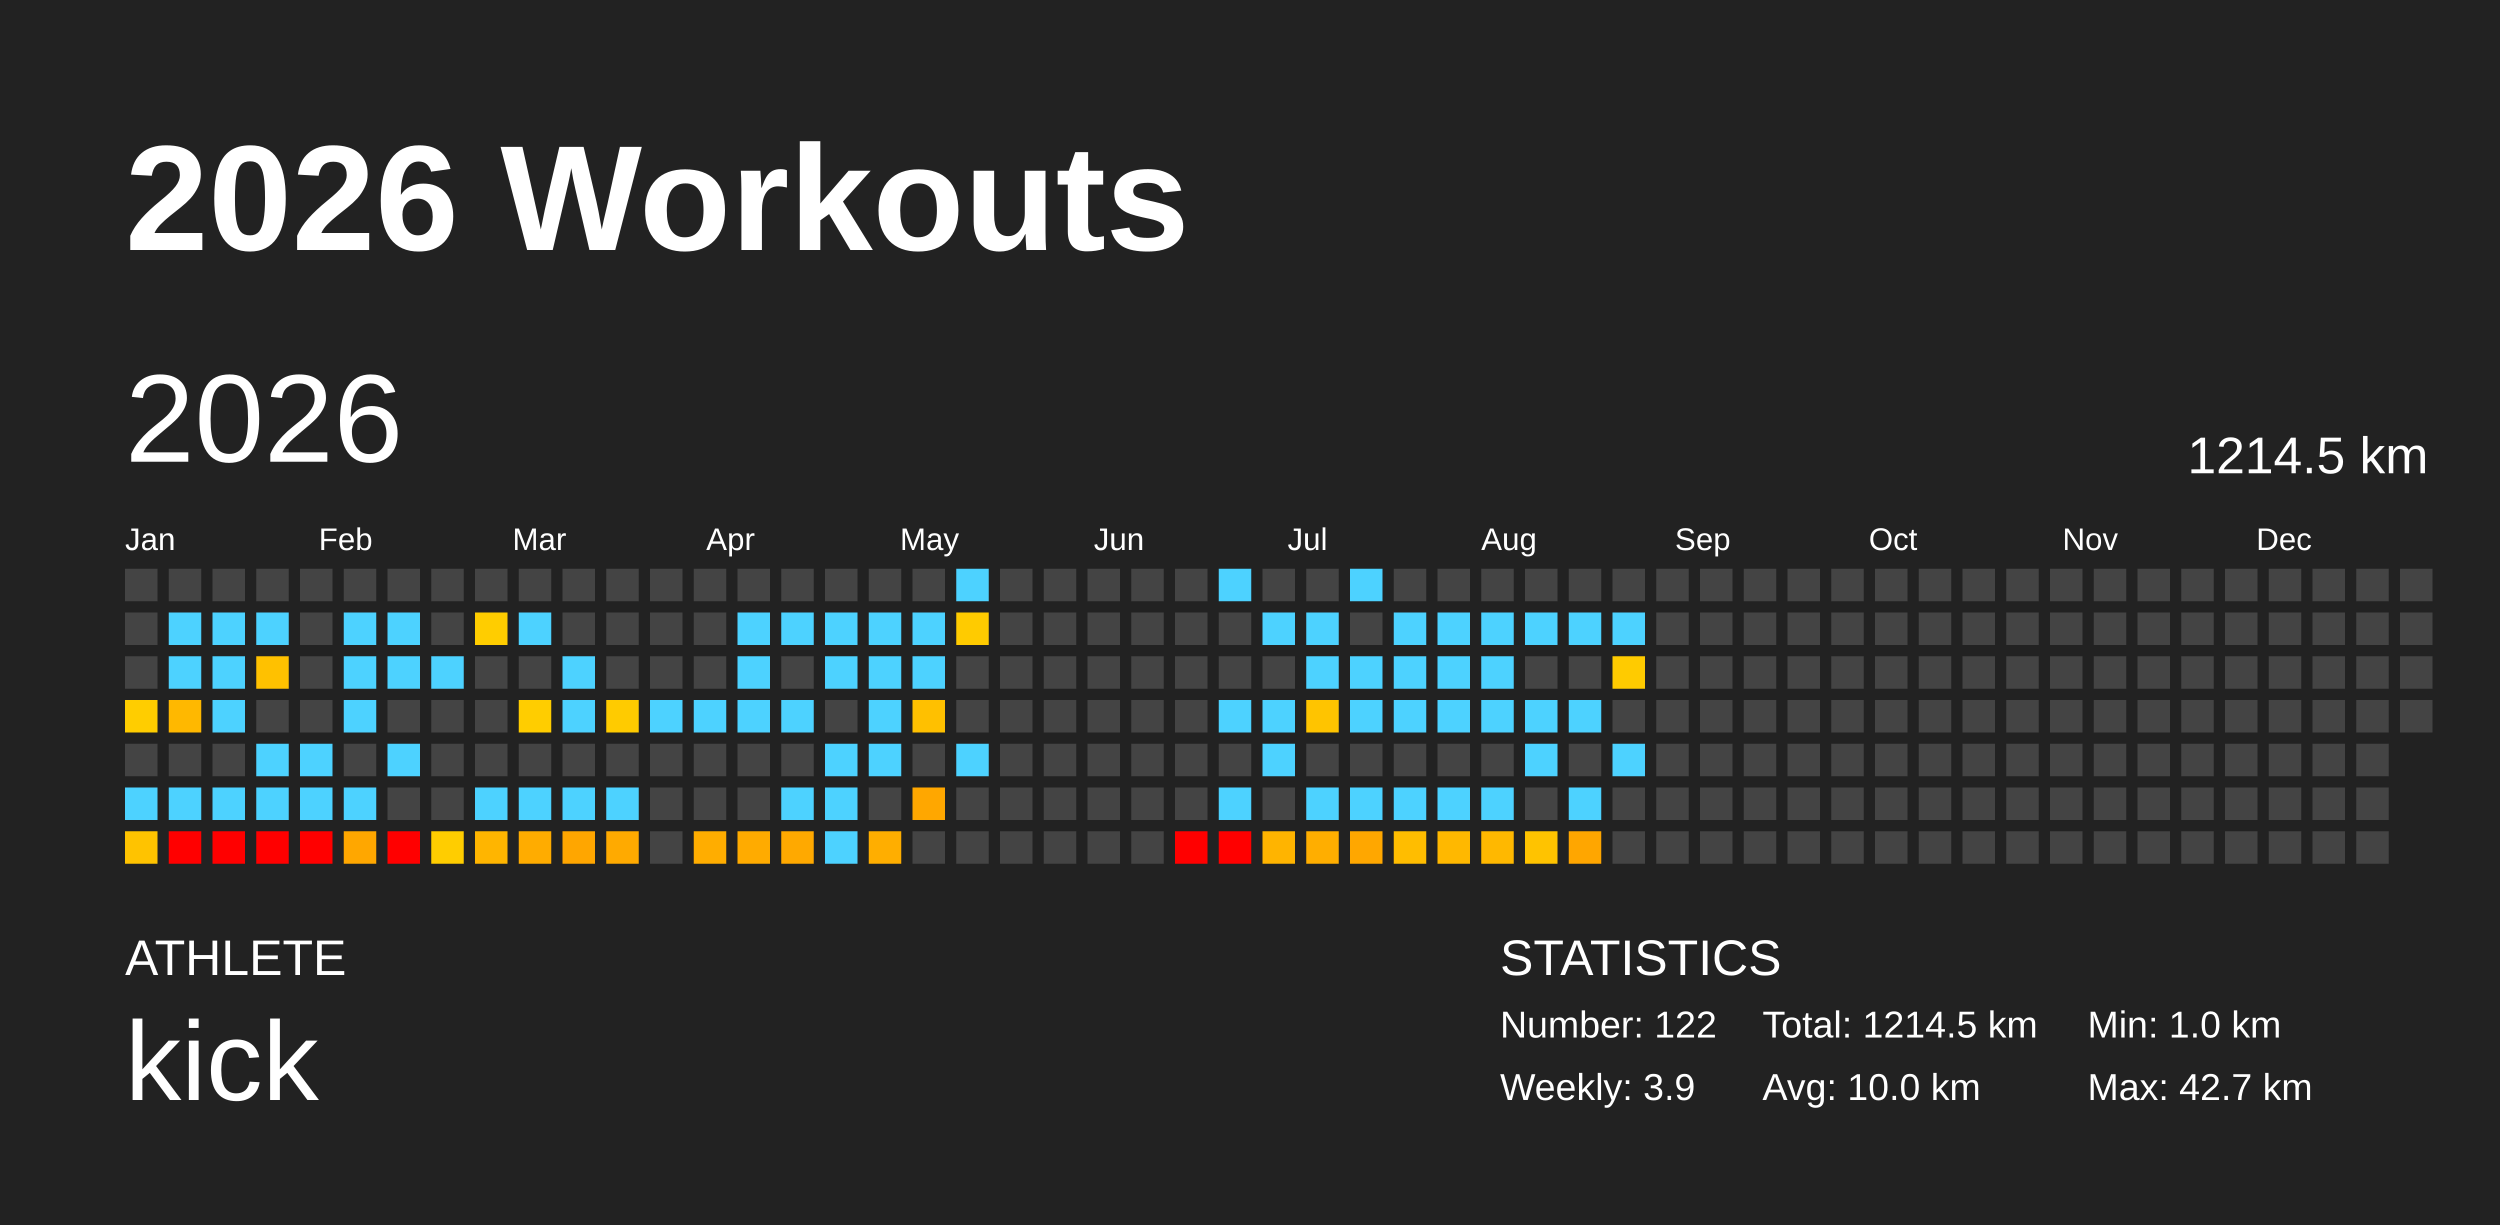
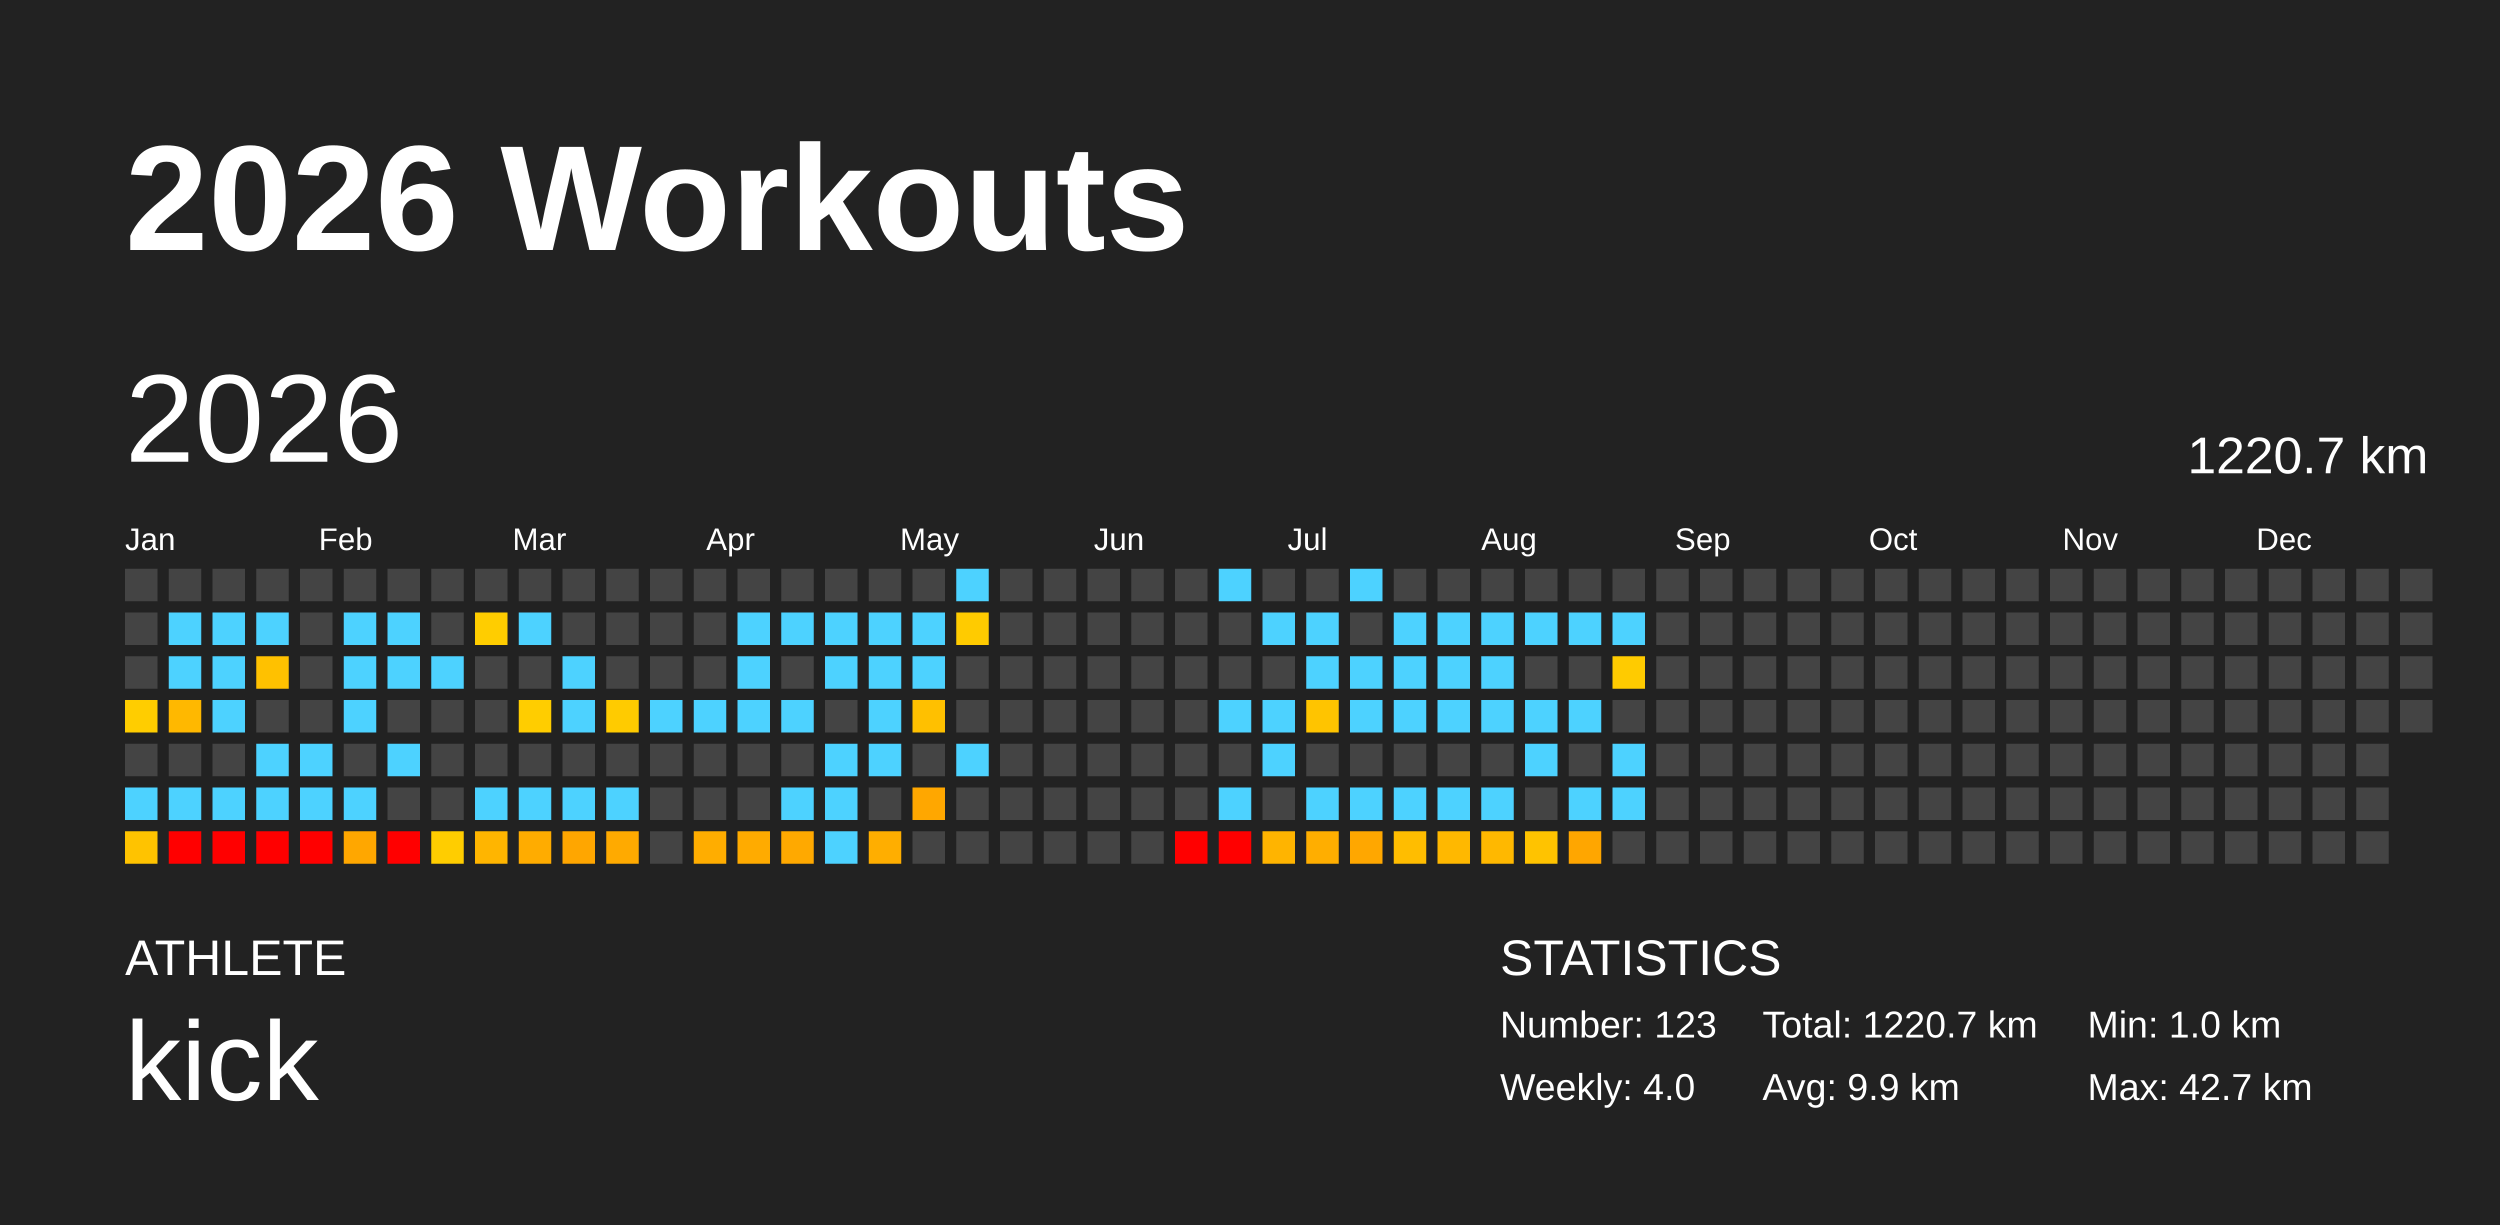
<svg xmlns="http://www.w3.org/2000/svg" baseProfile="full" height="98mm" version="1.1" viewBox="0,0,200,98" width="200mm">
  <defs />
  <rect fill="#222222" height="98" width="200" x="0" y="0" />
  <text fill="#FFFFFF" style="font-size:12px; font-family:Arial; font-weight:bold;" x="10" y="20">2026 Workouts</text>
  <text fill="#FFFFFF" style="font-size:4px; font-family:Arial" x="10" y="78">ATHLETE</text>
  <text fill="#FFFFFF" style="font-size:9px; font-family:Arial" x="10" y="88">kick</text>
  <text fill="#FFFFFF" style="font-size:4px; font-family:Arial" x="120" y="78">STATISTICS</text>
-   <text fill="#FFFFFF" style="font-size:3px; font-family:Arial" x="120" y="83">Number: 122</text>
-   <text fill="#FFFFFF" style="font-size:3px; font-family:Arial" x="120" y="88">Weekly: 3.9</text>
-   <text fill="#FFFFFF" style="font-size:3px; font-family:Arial" x="141" y="83">Total: 1214.5 km</text>
-   <text fill="#FFFFFF" style="font-size:3px; font-family:Arial" x="141" y="88">Avg: 10.0 km</text>
+   <text fill="#FFFFFF" style="font-size:3px; font-family:Arial" x="120" y="83">Number: 123</text>
+   <text fill="#FFFFFF" style="font-size:3px; font-family:Arial" x="120" y="88">Weekly: 4.0</text>
+   <text fill="#FFFFFF" style="font-size:3px; font-family:Arial" x="141" y="83">Total: 1220.7 km</text>
+   <text fill="#FFFFFF" style="font-size:3px; font-family:Arial" x="141" y="88">Avg: 9.9 km</text>
  <text fill="#FFFFFF" style="font-size:3px; font-family:Arial" x="167" y="83">Min: 1.0 km</text>
  <text fill="#FFFFFF" style="font-size:3px; font-family:Arial" x="167" y="88">Max: 42.7 km</text>
  <text dominant-baseline="hanging" fill="#FFFFFF" style="font-size:10.0px; font-family:Arial;" x="10" y="30">2026</text>
-   <text dominant-baseline="hanging" fill="#FFFFFF" style="font-size:4.125px; font-family:Arial;" x="175" y="35">1214.5 km</text>
+   <text dominant-baseline="hanging" fill="#FFFFFF" style="font-size:4.125px; font-family:Arial;" x="175" y="35">1220.7 km</text>
  <text fill="#FFFFFF" style="font-size:2.5px; font-family:Arial" x="10.0" y="44">Jan</text>
  <text fill="#FFFFFF" style="font-size:2.5px; font-family:Arial" x="25.5" y="44">Feb</text>
  <text fill="#FFFFFF" style="font-size:2.5px; font-family:Arial" x="41.0" y="44">Mar</text>
  <text fill="#FFFFFF" style="font-size:2.5px; font-family:Arial" x="56.5" y="44">Apr</text>
  <text fill="#FFFFFF" style="font-size:2.5px; font-family:Arial" x="72.0" y="44">May</text>
  <text fill="#FFFFFF" style="font-size:2.5px; font-family:Arial" x="87.5" y="44">Jun</text>
  <text fill="#FFFFFF" style="font-size:2.5px; font-family:Arial" x="103.0" y="44">Jul</text>
  <text fill="#FFFFFF" style="font-size:2.5px; font-family:Arial" x="118.5" y="44">Aug</text>
  <text fill="#FFFFFF" style="font-size:2.5px; font-family:Arial" x="134.0" y="44">Sep</text>
  <text fill="#FFFFFF" style="font-size:2.5px; font-family:Arial" x="149.5" y="44">Oct</text>
  <text fill="#FFFFFF" style="font-size:2.5px; font-family:Arial" x="165.0" y="44">Nov</text>
  <text fill="#FFFFFF" style="font-size:2.5px; font-family:Arial" x="180.5" y="44">Dec</text>
  <rect fill="#444444" height="2.6" width="2.6" x="10.0" y="45.5" />
  <rect fill="#444444" height="2.6" width="2.6" x="10.0" y="49.0" />
  <rect fill="#444444" height="2.6" width="2.6" x="10.0" y="52.5" />
  <rect fill="#ffcd00" height="2.6" width="2.6" x="10.0" y="56.0" />
  <rect fill="#444444" height="2.6" width="2.6" x="10.0" y="59.5" />
  <rect fill="#4dd2ff" height="2.6" width="2.6" x="10.0" y="63.0" />
  <rect fill="#ffc300" height="2.6" width="2.6" x="10.0" y="66.5" />
  <rect fill="#444444" height="2.6" width="2.6" x="13.5" y="45.5" />
  <rect fill="#4dd2ff" height="2.6" width="2.6" x="13.5" y="49.0" />
  <rect fill="#4dd2ff" height="2.6" width="2.6" x="13.5" y="52.5" />
  <rect fill="#ffb800" height="2.6" width="2.6" x="13.5" y="56.0" />
  <rect fill="#444444" height="2.6" width="2.6" x="13.5" y="59.5" />
  <rect fill="#4dd2ff" height="2.6" width="2.6" x="13.5" y="63.0" />
  <rect fill="red" height="2.6" width="2.6" x="13.5" y="66.5" />
  <rect fill="#444444" height="2.6" width="2.6" x="17.0" y="45.5" />
  <rect fill="#4dd2ff" height="2.6" width="2.6" x="17.0" y="49.0" />
  <rect fill="#4dd2ff" height="2.6" width="2.6" x="17.0" y="52.5" />
  <rect fill="#4dd2ff" height="2.6" width="2.6" x="17.0" y="56.0" />
  <rect fill="#444444" height="2.6" width="2.6" x="17.0" y="59.5" />
  <rect fill="#4dd2ff" height="2.6" width="2.6" x="17.0" y="63.0" />
  <rect fill="red" height="2.6" width="2.6" x="17.0" y="66.5" />
  <rect fill="#444444" height="2.6" width="2.6" x="20.5" y="45.5" />
  <rect fill="#4dd2ff" height="2.6" width="2.6" x="20.5" y="49.0" />
  <rect fill="#ffc100" height="2.6" width="2.6" x="20.5" y="52.5" />
  <rect fill="#444444" height="2.6" width="2.6" x="20.5" y="56.0" />
  <rect fill="#4dd2ff" height="2.6" width="2.6" x="20.5" y="59.5" />
  <rect fill="#4dd2ff" height="2.6" width="2.6" x="20.5" y="63.0" />
  <rect fill="red" height="2.6" width="2.6" x="20.5" y="66.5" />
  <rect fill="#444444" height="2.6" width="2.6" x="24.0" y="45.5" />
  <rect fill="#444444" height="2.6" width="2.6" x="24.0" y="49.0" />
  <rect fill="#444444" height="2.6" width="2.6" x="24.0" y="52.5" />
  <rect fill="#444444" height="2.6" width="2.6" x="24.0" y="56.0" />
  <rect fill="#4dd2ff" height="2.6" width="2.6" x="24.0" y="59.5" />
  <rect fill="#4dd2ff" height="2.6" width="2.6" x="24.0" y="63.0" />
  <rect fill="red" height="2.6" width="2.6" x="24.0" y="66.5" />
  <rect fill="#444444" height="2.6" width="2.6" x="27.5" y="45.5" />
  <rect fill="#4dd2ff" height="2.6" width="2.6" x="27.5" y="49.0" />
  <rect fill="#4dd2ff" height="2.6" width="2.6" x="27.5" y="52.5" />
  <rect fill="#4dd2ff" height="2.6" width="2.6" x="27.5" y="56.0" />
  <rect fill="#444444" height="2.6" width="2.6" x="27.5" y="59.5" />
  <rect fill="#4dd2ff" height="2.6" width="2.6" x="27.5" y="63.0" />
  <rect fill="#ffa700" height="2.6" width="2.6" x="27.5" y="66.5" />
  <rect fill="#444444" height="2.6" width="2.6" x="31.0" y="45.5" />
  <rect fill="#4dd2ff" height="2.6" width="2.6" x="31.0" y="49.0" />
  <rect fill="#4dd2ff" height="2.6" width="2.6" x="31.0" y="52.5" />
  <rect fill="#444444" height="2.6" width="2.6" x="31.0" y="56.0" />
  <rect fill="#4dd2ff" height="2.6" width="2.6" x="31.0" y="59.5" />
  <rect fill="#444444" height="2.6" width="2.6" x="31.0" y="63.0" />
  <rect fill="red" height="2.6" width="2.6" x="31.0" y="66.5" />
  <rect fill="#444444" height="2.6" width="2.6" x="34.5" y="45.5" />
  <rect fill="#444444" height="2.6" width="2.6" x="34.5" y="49.0" />
  <rect fill="#4dd2ff" height="2.6" width="2.6" x="34.5" y="52.5" />
  <rect fill="#444444" height="2.6" width="2.6" x="34.5" y="56.0" />
  <rect fill="#444444" height="2.6" width="2.6" x="34.5" y="59.5" />
  <rect fill="#444444" height="2.6" width="2.6" x="34.5" y="63.0" />
  <rect fill="#ffcd00" height="2.6" width="2.6" x="34.5" y="66.5" />
  <rect fill="#444444" height="2.6" width="2.6" x="38.0" y="45.5" />
  <rect fill="#ffcd00" height="2.6" width="2.6" x="38.0" y="49.0" />
  <rect fill="#444444" height="2.6" width="2.6" x="38.0" y="52.5" />
  <rect fill="#444444" height="2.6" width="2.6" x="38.0" y="56.0" />
  <rect fill="#444444" height="2.6" width="2.6" x="38.0" y="59.5" />
  <rect fill="#4dd2ff" height="2.6" width="2.6" x="38.0" y="63.0" />
  <rect fill="#ffb500" height="2.6" width="2.6" x="38.0" y="66.5" />
  <rect fill="#444444" height="2.6" width="2.6" x="41.5" y="45.5" />
  <rect fill="#4dd2ff" height="2.6" width="2.6" x="41.5" y="49.0" />
  <rect fill="#444444" height="2.6" width="2.6" x="41.5" y="52.5" />
  <rect fill="#ffcd00" height="2.6" width="2.6" x="41.5" y="56.0" />
  <rect fill="#444444" height="2.6" width="2.6" x="41.5" y="59.5" />
  <rect fill="#4dd2ff" height="2.6" width="2.6" x="41.5" y="63.0" />
  <rect fill="#ffac00" height="2.6" width="2.6" x="41.5" y="66.5" />
  <rect fill="#444444" height="2.6" width="2.6" x="45.0" y="45.5" />
  <rect fill="#444444" height="2.6" width="2.6" x="45.0" y="49.0" />
  <rect fill="#4dd2ff" height="2.6" width="2.6" x="45.0" y="52.5" />
  <rect fill="#4dd2ff" height="2.6" width="2.6" x="45.0" y="56.0" />
  <rect fill="#444444" height="2.6" width="2.6" x="45.0" y="59.5" />
  <rect fill="#4dd2ff" height="2.6" width="2.6" x="45.0" y="63.0" />
  <rect fill="#ffa600" height="2.6" width="2.6" x="45.0" y="66.5" />
  <rect fill="#444444" height="2.6" width="2.6" x="48.5" y="45.5" />
  <rect fill="#444444" height="2.6" width="2.6" x="48.5" y="49.0" />
  <rect fill="#444444" height="2.6" width="2.6" x="48.5" y="52.5" />
  <rect fill="#ffcb00" height="2.6" width="2.6" x="48.5" y="56.0" />
  <rect fill="#444444" height="2.6" width="2.6" x="48.5" y="59.5" />
  <rect fill="#4dd2ff" height="2.6" width="2.6" x="48.5" y="63.0" />
  <rect fill="#ffaa00" height="2.6" width="2.6" x="48.5" y="66.5" />
  <rect fill="#444444" height="2.6" width="2.6" x="52.0" y="45.5" />
  <rect fill="#444444" height="2.6" width="2.6" x="52.0" y="49.0" />
  <rect fill="#444444" height="2.6" width="2.6" x="52.0" y="52.5" />
  <rect fill="#4dd2ff" height="2.6" width="2.6" x="52.0" y="56.0" />
  <rect fill="#444444" height="2.6" width="2.6" x="52.0" y="59.5" />
  <rect fill="#444444" height="2.6" width="2.6" x="52.0" y="63.0" />
  <rect fill="#444444" height="2.6" width="2.6" x="52.0" y="66.5" />
  <rect fill="#444444" height="2.6" width="2.6" x="55.5" y="45.5" />
  <rect fill="#444444" height="2.6" width="2.6" x="55.5" y="49.0" />
  <rect fill="#444444" height="2.6" width="2.6" x="55.5" y="52.5" />
  <rect fill="#4dd2ff" height="2.6" width="2.6" x="55.5" y="56.0" />
  <rect fill="#444444" height="2.6" width="2.6" x="55.5" y="59.5" />
  <rect fill="#444444" height="2.6" width="2.6" x="55.5" y="63.0" />
  <rect fill="#ffad00" height="2.6" width="2.6" x="55.5" y="66.5" />
  <rect fill="#444444" height="2.6" width="2.6" x="59.0" y="45.5" />
  <rect fill="#4dd2ff" height="2.6" width="2.6" x="59.0" y="49.0" />
  <rect fill="#4dd2ff" height="2.6" width="2.6" x="59.0" y="52.5" />
  <rect fill="#4dd2ff" height="2.6" width="2.6" x="59.0" y="56.0" />
  <rect fill="#444444" height="2.6" width="2.6" x="59.0" y="59.5" />
  <rect fill="#444444" height="2.6" width="2.6" x="59.0" y="63.0" />
  <rect fill="#ffab00" height="2.6" width="2.6" x="59.0" y="66.5" />
  <rect fill="#444444" height="2.6" width="2.6" x="62.5" y="45.5" />
  <rect fill="#4dd2ff" height="2.6" width="2.6" x="62.5" y="49.0" />
  <rect fill="#444444" height="2.6" width="2.6" x="62.5" y="52.5" />
  <rect fill="#4dd2ff" height="2.6" width="2.6" x="62.5" y="56.0" />
  <rect fill="#444444" height="2.6" width="2.6" x="62.5" y="59.5" />
  <rect fill="#4dd2ff" height="2.6" width="2.6" x="62.5" y="63.0" />
  <rect fill="#ffa900" height="2.6" width="2.6" x="62.5" y="66.5" />
  <rect fill="#444444" height="2.6" width="2.6" x="66.0" y="45.5" />
  <rect fill="#4dd2ff" height="2.6" width="2.6" x="66.0" y="49.0" />
  <rect fill="#4dd2ff" height="2.6" width="2.6" x="66.0" y="52.5" />
  <rect fill="#444444" height="2.6" width="2.6" x="66.0" y="56.0" />
  <rect fill="#4dd2ff" height="2.6" width="2.6" x="66.0" y="59.5" />
  <rect fill="#4dd2ff" height="2.6" width="2.6" x="66.0" y="63.0" />
  <rect fill="#4dd2ff" height="2.6" width="2.6" x="66.0" y="66.5" />
  <rect fill="#444444" height="2.6" width="2.6" x="69.5" y="45.5" />
  <rect fill="#4dd2ff" height="2.6" width="2.6" x="69.5" y="49.0" />
  <rect fill="#4dd2ff" height="2.6" width="2.6" x="69.5" y="52.5" />
  <rect fill="#4dd2ff" height="2.6" width="2.6" x="69.5" y="56.0" />
  <rect fill="#4dd2ff" height="2.6" width="2.6" x="69.5" y="59.5" />
  <rect fill="#444444" height="2.6" width="2.6" x="69.5" y="63.0" />
  <rect fill="#ffae00" height="2.6" width="2.6" x="69.5" y="66.5" />
  <rect fill="#444444" height="2.6" width="2.6" x="73.0" y="45.5" />
  <rect fill="#4dd2ff" height="2.6" width="2.6" x="73.0" y="49.0" />
  <rect fill="#4dd2ff" height="2.6" width="2.6" x="73.0" y="52.5" />
  <rect fill="#ffc000" height="2.6" width="2.6" x="73.0" y="56.0" />
  <rect fill="#444444" height="2.6" width="2.6" x="73.0" y="59.5" />
  <rect fill="#ffa700" height="2.6" width="2.6" x="73.0" y="63.0" />
  <rect fill="#444444" height="2.6" width="2.6" x="73.0" y="66.5" />
  <rect fill="#4dd2ff" height="2.6" width="2.6" x="76.5" y="45.5" />
  <rect fill="#ffcb00" height="2.6" width="2.6" x="76.5" y="49.0" />
  <rect fill="#444444" height="2.6" width="2.6" x="76.5" y="52.5" />
  <rect fill="#444444" height="2.6" width="2.6" x="76.5" y="56.0" />
  <rect fill="#4dd2ff" height="2.6" width="2.6" x="76.5" y="59.5" />
  <rect fill="#444444" height="2.6" width="2.6" x="76.5" y="63.0" />
  <rect fill="#444444" height="2.6" width="2.6" x="76.5" y="66.5" />
  <rect fill="#444444" height="2.6" width="2.6" x="80.0" y="45.5" />
  <rect fill="#444444" height="2.6" width="2.6" x="80.0" y="49.0" />
  <rect fill="#444444" height="2.6" width="2.6" x="80.0" y="52.5" />
  <rect fill="#444444" height="2.6" width="2.6" x="80.0" y="56.0" />
  <rect fill="#444444" height="2.6" width="2.6" x="80.0" y="59.5" />
  <rect fill="#444444" height="2.6" width="2.6" x="80.0" y="63.0" />
  <rect fill="#444444" height="2.6" width="2.6" x="80.0" y="66.5" />
  <rect fill="#444444" height="2.6" width="2.6" x="83.5" y="45.5" />
  <rect fill="#444444" height="2.6" width="2.6" x="83.5" y="49.0" />
  <rect fill="#444444" height="2.6" width="2.6" x="83.5" y="52.5" />
  <rect fill="#444444" height="2.6" width="2.6" x="83.5" y="56.0" />
  <rect fill="#444444" height="2.6" width="2.6" x="83.5" y="59.5" />
  <rect fill="#444444" height="2.6" width="2.6" x="83.5" y="63.0" />
  <rect fill="#444444" height="2.6" width="2.6" x="83.5" y="66.5" />
  <rect fill="#444444" height="2.6" width="2.6" x="87.0" y="45.5" />
  <rect fill="#444444" height="2.6" width="2.6" x="87.0" y="49.0" />
  <rect fill="#444444" height="2.6" width="2.6" x="87.0" y="52.5" />
  <rect fill="#444444" height="2.6" width="2.6" x="87.0" y="56.0" />
  <rect fill="#444444" height="2.6" width="2.6" x="87.0" y="59.5" />
  <rect fill="#444444" height="2.6" width="2.6" x="87.0" y="63.0" />
  <rect fill="#444444" height="2.6" width="2.6" x="87.0" y="66.5" />
  <rect fill="#444444" height="2.6" width="2.6" x="90.5" y="45.5" />
  <rect fill="#444444" height="2.6" width="2.6" x="90.5" y="49.0" />
  <rect fill="#444444" height="2.6" width="2.6" x="90.5" y="52.5" />
  <rect fill="#444444" height="2.6" width="2.6" x="90.5" y="56.0" />
  <rect fill="#444444" height="2.6" width="2.6" x="90.5" y="59.5" />
  <rect fill="#444444" height="2.6" width="2.6" x="90.5" y="63.0" />
  <rect fill="#444444" height="2.6" width="2.6" x="90.5" y="66.5" />
  <rect fill="#444444" height="2.6" width="2.6" x="94.0" y="45.5" />
  <rect fill="#444444" height="2.6" width="2.6" x="94.0" y="49.0" />
  <rect fill="#444444" height="2.6" width="2.6" x="94.0" y="52.5" />
  <rect fill="#444444" height="2.6" width="2.6" x="94.0" y="56.0" />
  <rect fill="#444444" height="2.6" width="2.6" x="94.0" y="59.5" />
  <rect fill="#444444" height="2.6" width="2.6" x="94.0" y="63.0" />
  <rect fill="red" height="2.6" width="2.6" x="94.0" y="66.5" />
  <rect fill="#4dd2ff" height="2.6" width="2.6" x="97.5" y="45.5" />
  <rect fill="#444444" height="2.6" width="2.6" x="97.5" y="49.0" />
  <rect fill="#444444" height="2.6" width="2.6" x="97.5" y="52.5" />
  <rect fill="#4dd2ff" height="2.6" width="2.6" x="97.5" y="56.0" />
  <rect fill="#444444" height="2.6" width="2.6" x="97.5" y="59.5" />
  <rect fill="#4dd2ff" height="2.6" width="2.6" x="97.5" y="63.0" />
  <rect fill="red" height="2.6" width="2.6" x="97.5" y="66.5" />
  <rect fill="#444444" height="2.6" width="2.6" x="101.0" y="45.5" />
  <rect fill="#4dd2ff" height="2.6" width="2.6" x="101.0" y="49.0" />
  <rect fill="#444444" height="2.6" width="2.6" x="101.0" y="52.5" />
  <rect fill="#4dd2ff" height="2.6" width="2.6" x="101.0" y="56.0" />
  <rect fill="#4dd2ff" height="2.6" width="2.6" x="101.0" y="59.5" />
  <rect fill="#444444" height="2.6" width="2.6" x="101.0" y="63.0" />
  <rect fill="#ffb400" height="2.6" width="2.6" x="101.0" y="66.5" />
  <rect fill="#444444" height="2.6" width="2.6" x="104.5" y="45.5" />
  <rect fill="#4dd2ff" height="2.6" width="2.6" x="104.5" y="49.0" />
  <rect fill="#4dd2ff" height="2.6" width="2.6" x="104.5" y="52.5" />
  <rect fill="#ffc400" height="2.6" width="2.6" x="104.5" y="56.0" />
  <rect fill="#444444" height="2.6" width="2.6" x="104.5" y="59.5" />
  <rect fill="#4dd2ff" height="2.6" width="2.6" x="104.5" y="63.0" />
  <rect fill="#ffae00" height="2.6" width="2.6" x="104.5" y="66.5" />
  <rect fill="#4dd2ff" height="2.6" width="2.6" x="108.0" y="45.5" />
  <rect fill="#444444" height="2.6" width="2.6" x="108.0" y="49.0" />
  <rect fill="#4dd2ff" height="2.6" width="2.6" x="108.0" y="52.5" />
  <rect fill="#4dd2ff" height="2.6" width="2.6" x="108.0" y="56.0" />
  <rect fill="#444444" height="2.6" width="2.6" x="108.0" y="59.5" />
  <rect fill="#4dd2ff" height="2.6" width="2.6" x="108.0" y="63.0" />
  <rect fill="#ffa700" height="2.6" width="2.6" x="108.0" y="66.5" />
  <rect fill="#444444" height="2.6" width="2.6" x="111.5" y="45.5" />
  <rect fill="#4dd2ff" height="2.6" width="2.6" x="111.5" y="49.0" />
  <rect fill="#4dd2ff" height="2.6" width="2.6" x="111.5" y="52.5" />
  <rect fill="#4dd2ff" height="2.6" width="2.6" x="111.5" y="56.0" />
  <rect fill="#444444" height="2.6" width="2.6" x="111.5" y="59.5" />
  <rect fill="#4dd2ff" height="2.6" width="2.6" x="111.5" y="63.0" />
  <rect fill="#ffbd00" height="2.6" width="2.6" x="111.5" y="66.5" />
  <rect fill="#444444" height="2.6" width="2.6" x="115.0" y="45.5" />
  <rect fill="#4dd2ff" height="2.6" width="2.6" x="115.0" y="49.0" />
  <rect fill="#4dd2ff" height="2.6" width="2.6" x="115.0" y="52.5" />
  <rect fill="#4dd2ff" height="2.6" width="2.6" x="115.0" y="56.0" />
  <rect fill="#444444" height="2.6" width="2.6" x="115.0" y="59.5" />
  <rect fill="#4dd2ff" height="2.6" width="2.6" x="115.0" y="63.0" />
  <rect fill="#ffb800" height="2.6" width="2.6" x="115.0" y="66.5" />
  <rect fill="#444444" height="2.6" width="2.6" x="118.5" y="45.5" />
  <rect fill="#4dd2ff" height="2.6" width="2.6" x="118.5" y="49.0" />
  <rect fill="#4dd2ff" height="2.6" width="2.6" x="118.5" y="52.5" />
  <rect fill="#4dd2ff" height="2.6" width="2.6" x="118.5" y="56.0" />
  <rect fill="#444444" height="2.6" width="2.6" x="118.5" y="59.5" />
  <rect fill="#4dd2ff" height="2.6" width="2.6" x="118.5" y="63.0" />
  <rect fill="#ffb800" height="2.6" width="2.6" x="118.5" y="66.5" />
  <rect fill="#444444" height="2.6" width="2.6" x="122.0" y="45.5" />
  <rect fill="#4dd2ff" height="2.6" width="2.6" x="122.0" y="49.0" />
  <rect fill="#444444" height="2.6" width="2.6" x="122.0" y="52.5" />
  <rect fill="#4dd2ff" height="2.6" width="2.6" x="122.0" y="56.0" />
  <rect fill="#4dd2ff" height="2.6" width="2.6" x="122.0" y="59.5" />
  <rect fill="#444444" height="2.6" width="2.6" x="122.0" y="63.0" />
  <rect fill="#ffc300" height="2.6" width="2.6" x="122.0" y="66.5" />
  <rect fill="#444444" height="2.6" width="2.6" x="125.5" y="45.5" />
  <rect fill="#4dd2ff" height="2.6" width="2.6" x="125.5" y="49.0" />
  <rect fill="#444444" height="2.6" width="2.6" x="125.5" y="52.5" />
  <rect fill="#4dd2ff" height="2.6" width="2.6" x="125.5" y="56.0" />
  <rect fill="#444444" height="2.6" width="2.6" x="125.5" y="59.5" />
  <rect fill="#4dd2ff" height="2.6" width="2.6" x="125.5" y="63.0" />
  <rect fill="#ffa600" height="2.6" width="2.6" x="125.5" y="66.5" />
  <rect fill="#444444" height="2.6" width="2.6" x="129.0" y="45.5" />
  <rect fill="#4dd2ff" height="2.6" width="2.6" x="129.0" y="49.0" />
  <rect fill="#ffcb00" height="2.6" width="2.6" x="129.0" y="52.5" />
  <rect fill="#444444" height="2.6" width="2.6" x="129.0" y="56.0" />
  <rect fill="#4dd2ff" height="2.6" width="2.6" x="129.0" y="59.5" />
-   <rect fill="#444444" height="2.6" width="2.6" x="129.0" y="63.0" />
+   <rect fill="#4dd2ff" height="2.6" width="2.6" x="129.0" y="63.0" />
  <rect fill="#444444" height="2.6" width="2.6" x="129.0" y="66.5" />
  <rect fill="#444444" height="2.6" width="2.6" x="132.5" y="45.5" />
  <rect fill="#444444" height="2.6" width="2.6" x="132.5" y="49.0" />
  <rect fill="#444444" height="2.6" width="2.6" x="132.5" y="52.5" />
  <rect fill="#444444" height="2.6" width="2.6" x="132.5" y="56.0" />
  <rect fill="#444444" height="2.6" width="2.6" x="132.5" y="59.5" />
  <rect fill="#444444" height="2.6" width="2.6" x="132.5" y="63.0" />
  <rect fill="#444444" height="2.6" width="2.6" x="132.5" y="66.5" />
  <rect fill="#444444" height="2.6" width="2.6" x="136.0" y="45.5" />
  <rect fill="#444444" height="2.6" width="2.6" x="136.0" y="49.0" />
  <rect fill="#444444" height="2.6" width="2.6" x="136.0" y="52.5" />
  <rect fill="#444444" height="2.6" width="2.6" x="136.0" y="56.0" />
  <rect fill="#444444" height="2.6" width="2.6" x="136.0" y="59.5" />
  <rect fill="#444444" height="2.6" width="2.6" x="136.0" y="63.0" />
  <rect fill="#444444" height="2.6" width="2.6" x="136.0" y="66.5" />
  <rect fill="#444444" height="2.6" width="2.6" x="139.5" y="45.5" />
  <rect fill="#444444" height="2.6" width="2.6" x="139.5" y="49.0" />
  <rect fill="#444444" height="2.6" width="2.6" x="139.5" y="52.5" />
  <rect fill="#444444" height="2.6" width="2.6" x="139.5" y="56.0" />
  <rect fill="#444444" height="2.6" width="2.6" x="139.5" y="59.5" />
  <rect fill="#444444" height="2.6" width="2.6" x="139.5" y="63.0" />
  <rect fill="#444444" height="2.6" width="2.6" x="139.5" y="66.5" />
  <rect fill="#444444" height="2.6" width="2.6" x="143.0" y="45.5" />
  <rect fill="#444444" height="2.6" width="2.6" x="143.0" y="49.0" />
  <rect fill="#444444" height="2.6" width="2.6" x="143.0" y="52.5" />
  <rect fill="#444444" height="2.6" width="2.6" x="143.0" y="56.0" />
  <rect fill="#444444" height="2.6" width="2.6" x="143.0" y="59.5" />
  <rect fill="#444444" height="2.6" width="2.6" x="143.0" y="63.0" />
  <rect fill="#444444" height="2.6" width="2.6" x="143.0" y="66.5" />
  <rect fill="#444444" height="2.6" width="2.6" x="146.5" y="45.5" />
  <rect fill="#444444" height="2.6" width="2.6" x="146.5" y="49.0" />
  <rect fill="#444444" height="2.6" width="2.6" x="146.5" y="52.5" />
  <rect fill="#444444" height="2.6" width="2.6" x="146.5" y="56.0" />
  <rect fill="#444444" height="2.6" width="2.6" x="146.5" y="59.5" />
  <rect fill="#444444" height="2.6" width="2.6" x="146.5" y="63.0" />
  <rect fill="#444444" height="2.6" width="2.6" x="146.5" y="66.5" />
  <rect fill="#444444" height="2.6" width="2.6" x="150.0" y="45.5" />
  <rect fill="#444444" height="2.6" width="2.6" x="150.0" y="49.0" />
  <rect fill="#444444" height="2.6" width="2.6" x="150.0" y="52.5" />
  <rect fill="#444444" height="2.6" width="2.6" x="150.0" y="56.0" />
  <rect fill="#444444" height="2.6" width="2.6" x="150.0" y="59.5" />
  <rect fill="#444444" height="2.6" width="2.6" x="150.0" y="63.0" />
  <rect fill="#444444" height="2.6" width="2.6" x="150.0" y="66.5" />
  <rect fill="#444444" height="2.6" width="2.6" x="153.5" y="45.5" />
  <rect fill="#444444" height="2.6" width="2.6" x="153.5" y="49.0" />
  <rect fill="#444444" height="2.6" width="2.6" x="153.5" y="52.5" />
  <rect fill="#444444" height="2.6" width="2.6" x="153.5" y="56.0" />
  <rect fill="#444444" height="2.6" width="2.6" x="153.5" y="59.5" />
  <rect fill="#444444" height="2.6" width="2.6" x="153.5" y="63.0" />
  <rect fill="#444444" height="2.6" width="2.6" x="153.5" y="66.5" />
  <rect fill="#444444" height="2.6" width="2.6" x="157.0" y="45.5" />
  <rect fill="#444444" height="2.6" width="2.6" x="157.0" y="49.0" />
  <rect fill="#444444" height="2.6" width="2.6" x="157.0" y="52.5" />
  <rect fill="#444444" height="2.6" width="2.6" x="157.0" y="56.0" />
  <rect fill="#444444" height="2.6" width="2.6" x="157.0" y="59.5" />
  <rect fill="#444444" height="2.6" width="2.6" x="157.0" y="63.0" />
  <rect fill="#444444" height="2.6" width="2.6" x="157.0" y="66.5" />
  <rect fill="#444444" height="2.6" width="2.6" x="160.5" y="45.5" />
  <rect fill="#444444" height="2.6" width="2.6" x="160.5" y="49.0" />
  <rect fill="#444444" height="2.6" width="2.6" x="160.5" y="52.5" />
  <rect fill="#444444" height="2.6" width="2.6" x="160.5" y="56.0" />
  <rect fill="#444444" height="2.6" width="2.6" x="160.5" y="59.5" />
  <rect fill="#444444" height="2.6" width="2.6" x="160.5" y="63.0" />
  <rect fill="#444444" height="2.6" width="2.6" x="160.5" y="66.5" />
  <rect fill="#444444" height="2.6" width="2.6" x="164.0" y="45.5" />
  <rect fill="#444444" height="2.6" width="2.6" x="164.0" y="49.0" />
  <rect fill="#444444" height="2.6" width="2.6" x="164.0" y="52.5" />
  <rect fill="#444444" height="2.6" width="2.6" x="164.0" y="56.0" />
  <rect fill="#444444" height="2.6" width="2.6" x="164.0" y="59.5" />
  <rect fill="#444444" height="2.6" width="2.6" x="164.0" y="63.0" />
  <rect fill="#444444" height="2.6" width="2.6" x="164.0" y="66.5" />
  <rect fill="#444444" height="2.6" width="2.6" x="167.5" y="45.5" />
  <rect fill="#444444" height="2.6" width="2.6" x="167.5" y="49.0" />
  <rect fill="#444444" height="2.6" width="2.6" x="167.5" y="52.5" />
  <rect fill="#444444" height="2.6" width="2.6" x="167.5" y="56.0" />
  <rect fill="#444444" height="2.6" width="2.6" x="167.5" y="59.5" />
  <rect fill="#444444" height="2.6" width="2.6" x="167.5" y="63.0" />
  <rect fill="#444444" height="2.6" width="2.6" x="167.5" y="66.5" />
  <rect fill="#444444" height="2.6" width="2.6" x="171.0" y="45.5" />
  <rect fill="#444444" height="2.6" width="2.6" x="171.0" y="49.0" />
  <rect fill="#444444" height="2.6" width="2.6" x="171.0" y="52.5" />
  <rect fill="#444444" height="2.6" width="2.6" x="171.0" y="56.0" />
  <rect fill="#444444" height="2.6" width="2.6" x="171.0" y="59.5" />
  <rect fill="#444444" height="2.6" width="2.6" x="171.0" y="63.0" />
  <rect fill="#444444" height="2.6" width="2.6" x="171.0" y="66.5" />
  <rect fill="#444444" height="2.6" width="2.6" x="174.5" y="45.5" />
  <rect fill="#444444" height="2.6" width="2.6" x="174.5" y="49.0" />
  <rect fill="#444444" height="2.6" width="2.6" x="174.5" y="52.5" />
  <rect fill="#444444" height="2.6" width="2.6" x="174.5" y="56.0" />
  <rect fill="#444444" height="2.6" width="2.6" x="174.5" y="59.5" />
  <rect fill="#444444" height="2.6" width="2.6" x="174.5" y="63.0" />
  <rect fill="#444444" height="2.6" width="2.6" x="174.5" y="66.5" />
  <rect fill="#444444" height="2.6" width="2.6" x="178.0" y="45.5" />
  <rect fill="#444444" height="2.6" width="2.6" x="178.0" y="49.0" />
  <rect fill="#444444" height="2.6" width="2.6" x="178.0" y="52.5" />
  <rect fill="#444444" height="2.6" width="2.6" x="178.0" y="56.0" />
  <rect fill="#444444" height="2.6" width="2.6" x="178.0" y="59.5" />
  <rect fill="#444444" height="2.6" width="2.6" x="178.0" y="63.0" />
  <rect fill="#444444" height="2.6" width="2.6" x="178.0" y="66.5" />
  <rect fill="#444444" height="2.6" width="2.6" x="181.5" y="45.5" />
  <rect fill="#444444" height="2.6" width="2.6" x="181.5" y="49.0" />
  <rect fill="#444444" height="2.6" width="2.6" x="181.5" y="52.5" />
  <rect fill="#444444" height="2.6" width="2.6" x="181.5" y="56.0" />
  <rect fill="#444444" height="2.6" width="2.6" x="181.5" y="59.5" />
  <rect fill="#444444" height="2.6" width="2.6" x="181.5" y="63.0" />
  <rect fill="#444444" height="2.6" width="2.6" x="181.5" y="66.5" />
  <rect fill="#444444" height="2.6" width="2.6" x="185.0" y="45.5" />
  <rect fill="#444444" height="2.6" width="2.6" x="185.0" y="49.0" />
  <rect fill="#444444" height="2.6" width="2.6" x="185.0" y="52.5" />
  <rect fill="#444444" height="2.6" width="2.6" x="185.0" y="56.0" />
  <rect fill="#444444" height="2.6" width="2.6" x="185.0" y="59.5" />
  <rect fill="#444444" height="2.6" width="2.6" x="185.0" y="63.0" />
  <rect fill="#444444" height="2.6" width="2.6" x="185.0" y="66.5" />
  <rect fill="#444444" height="2.6" width="2.6" x="188.5" y="45.5" />
  <rect fill="#444444" height="2.6" width="2.6" x="188.5" y="49.0" />
  <rect fill="#444444" height="2.6" width="2.6" x="188.5" y="52.5" />
  <rect fill="#444444" height="2.6" width="2.6" x="188.5" y="56.0" />
  <rect fill="#444444" height="2.6" width="2.6" x="188.5" y="59.5" />
  <rect fill="#444444" height="2.6" width="2.6" x="188.5" y="63.0" />
  <rect fill="#444444" height="2.6" width="2.6" x="188.5" y="66.5" />
  <rect fill="#444444" height="2.6" width="2.6" x="192.0" y="45.5" />
  <rect fill="#444444" height="2.6" width="2.6" x="192.0" y="49.0" />
  <rect fill="#444444" height="2.6" width="2.6" x="192.0" y="52.5" />
  <rect fill="#444444" height="2.6" width="2.6" x="192.0" y="56.0" />
</svg>
